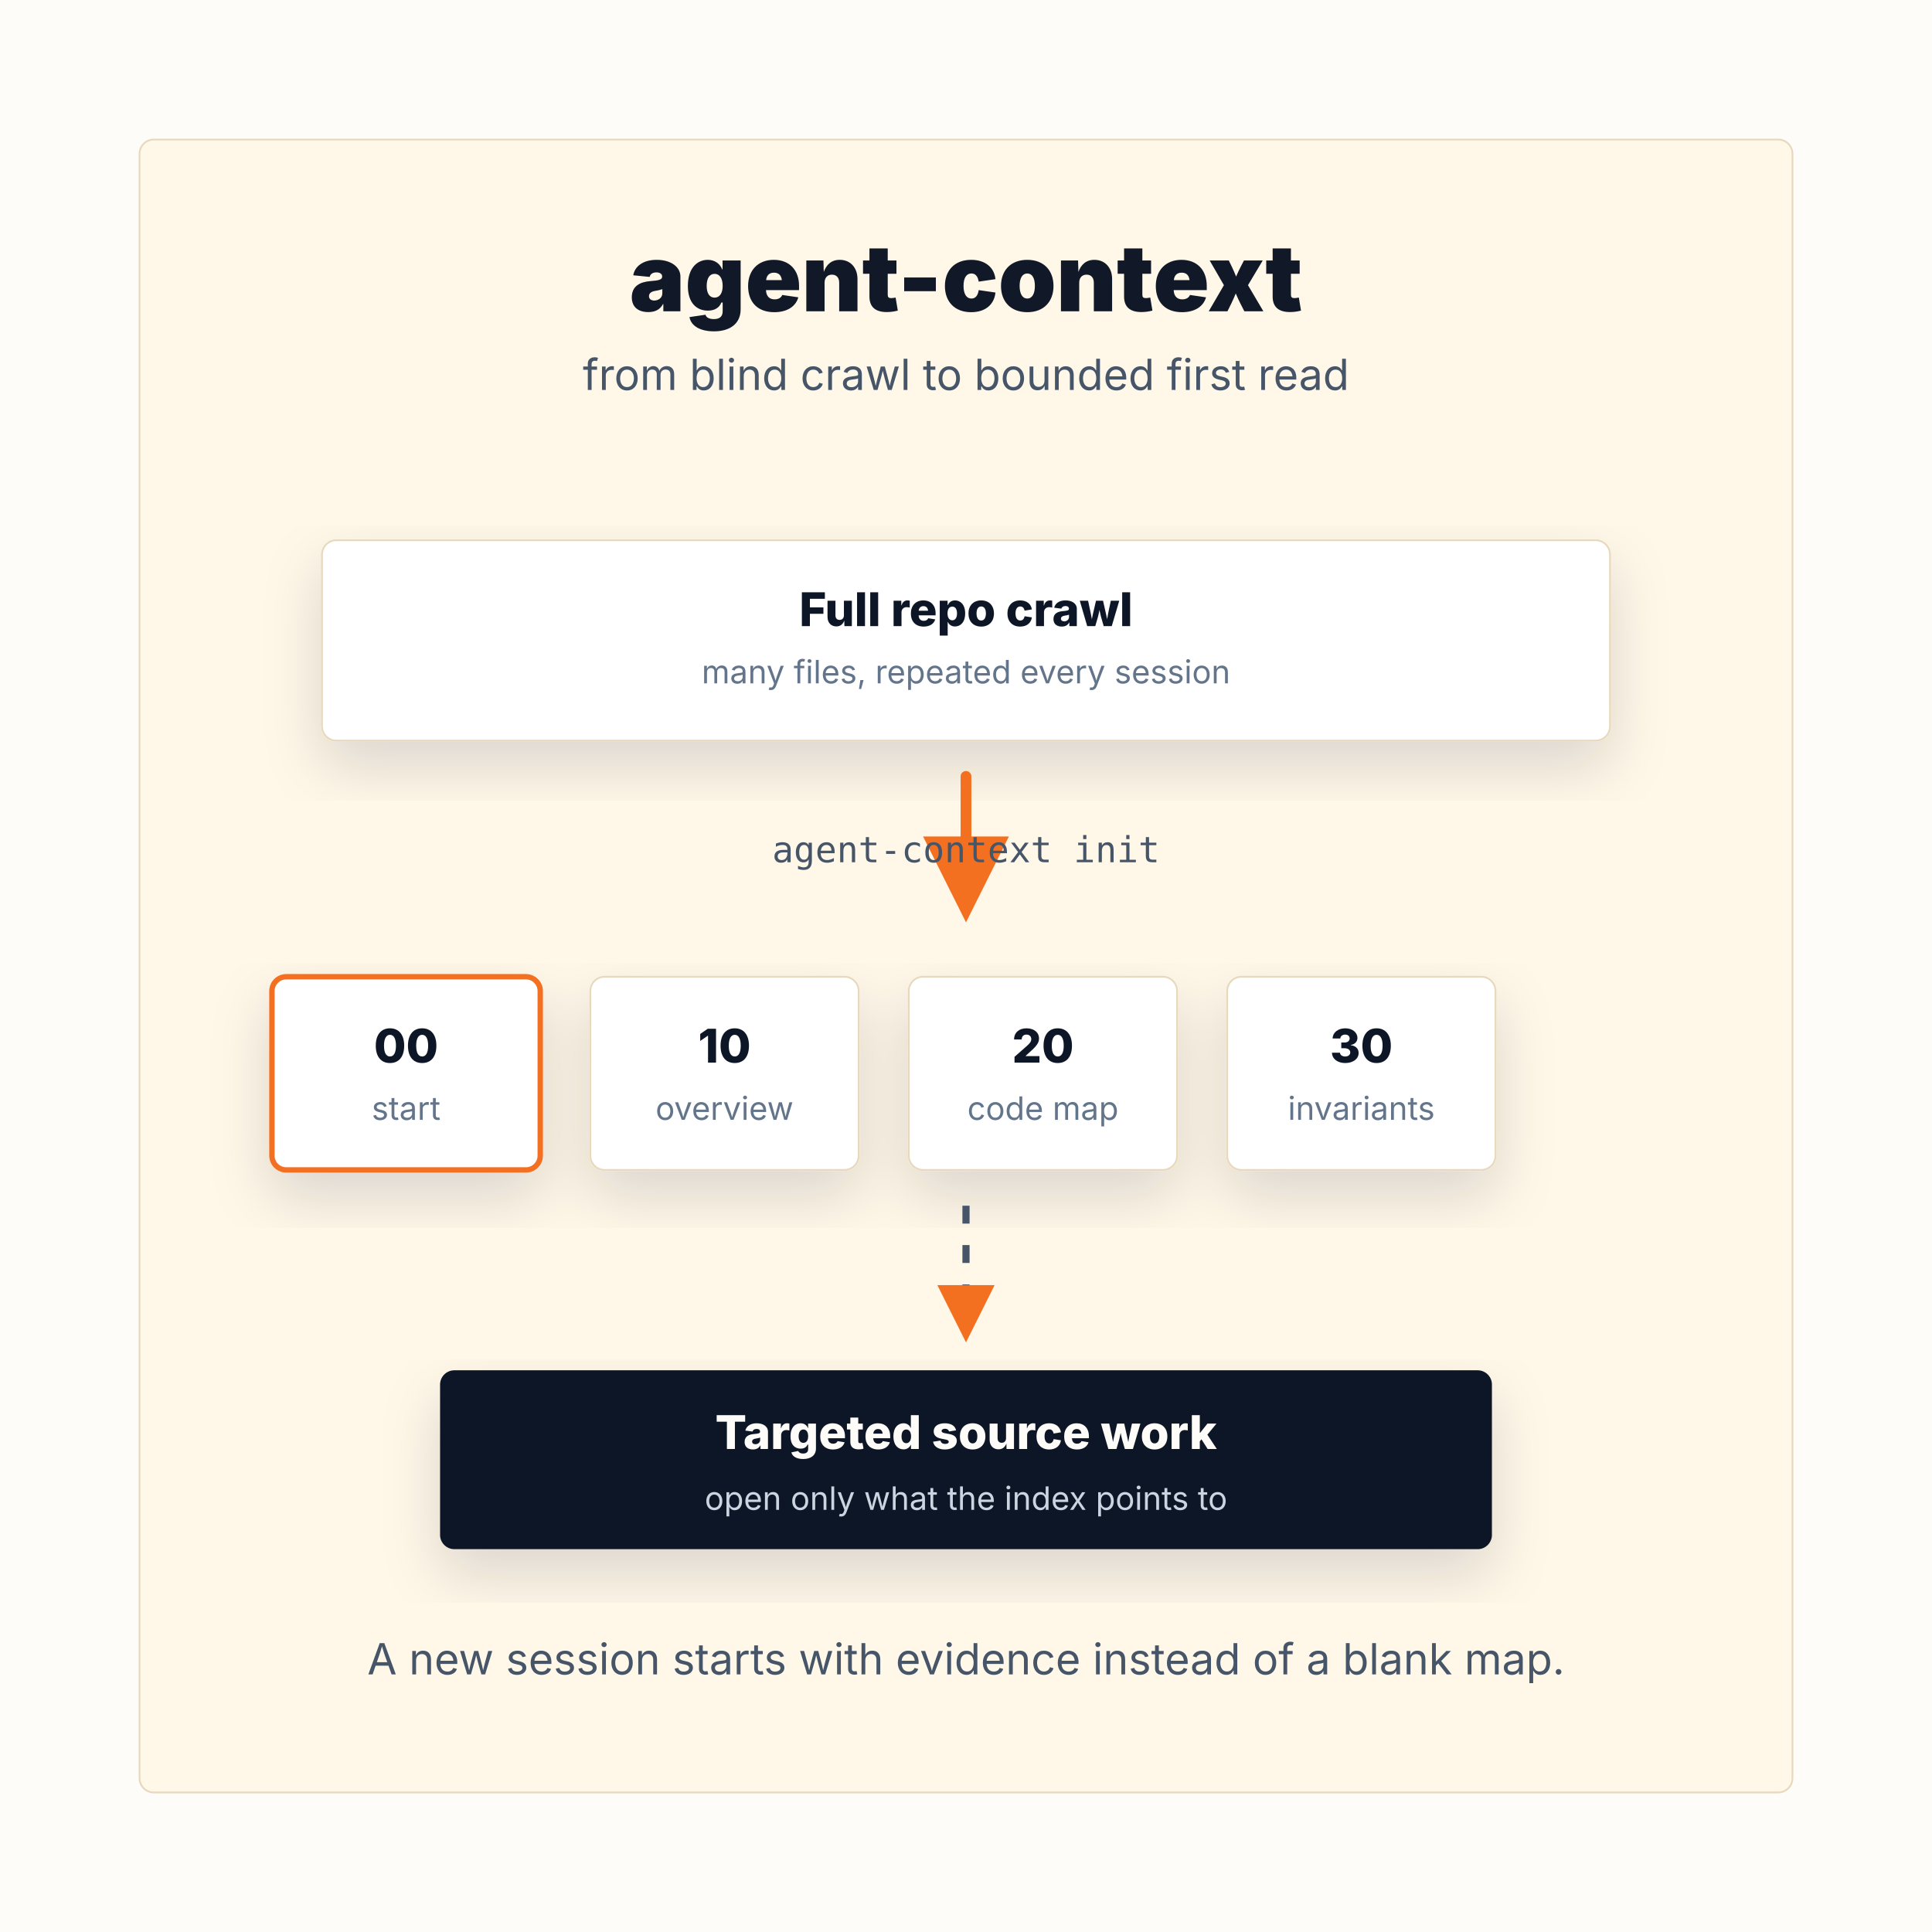
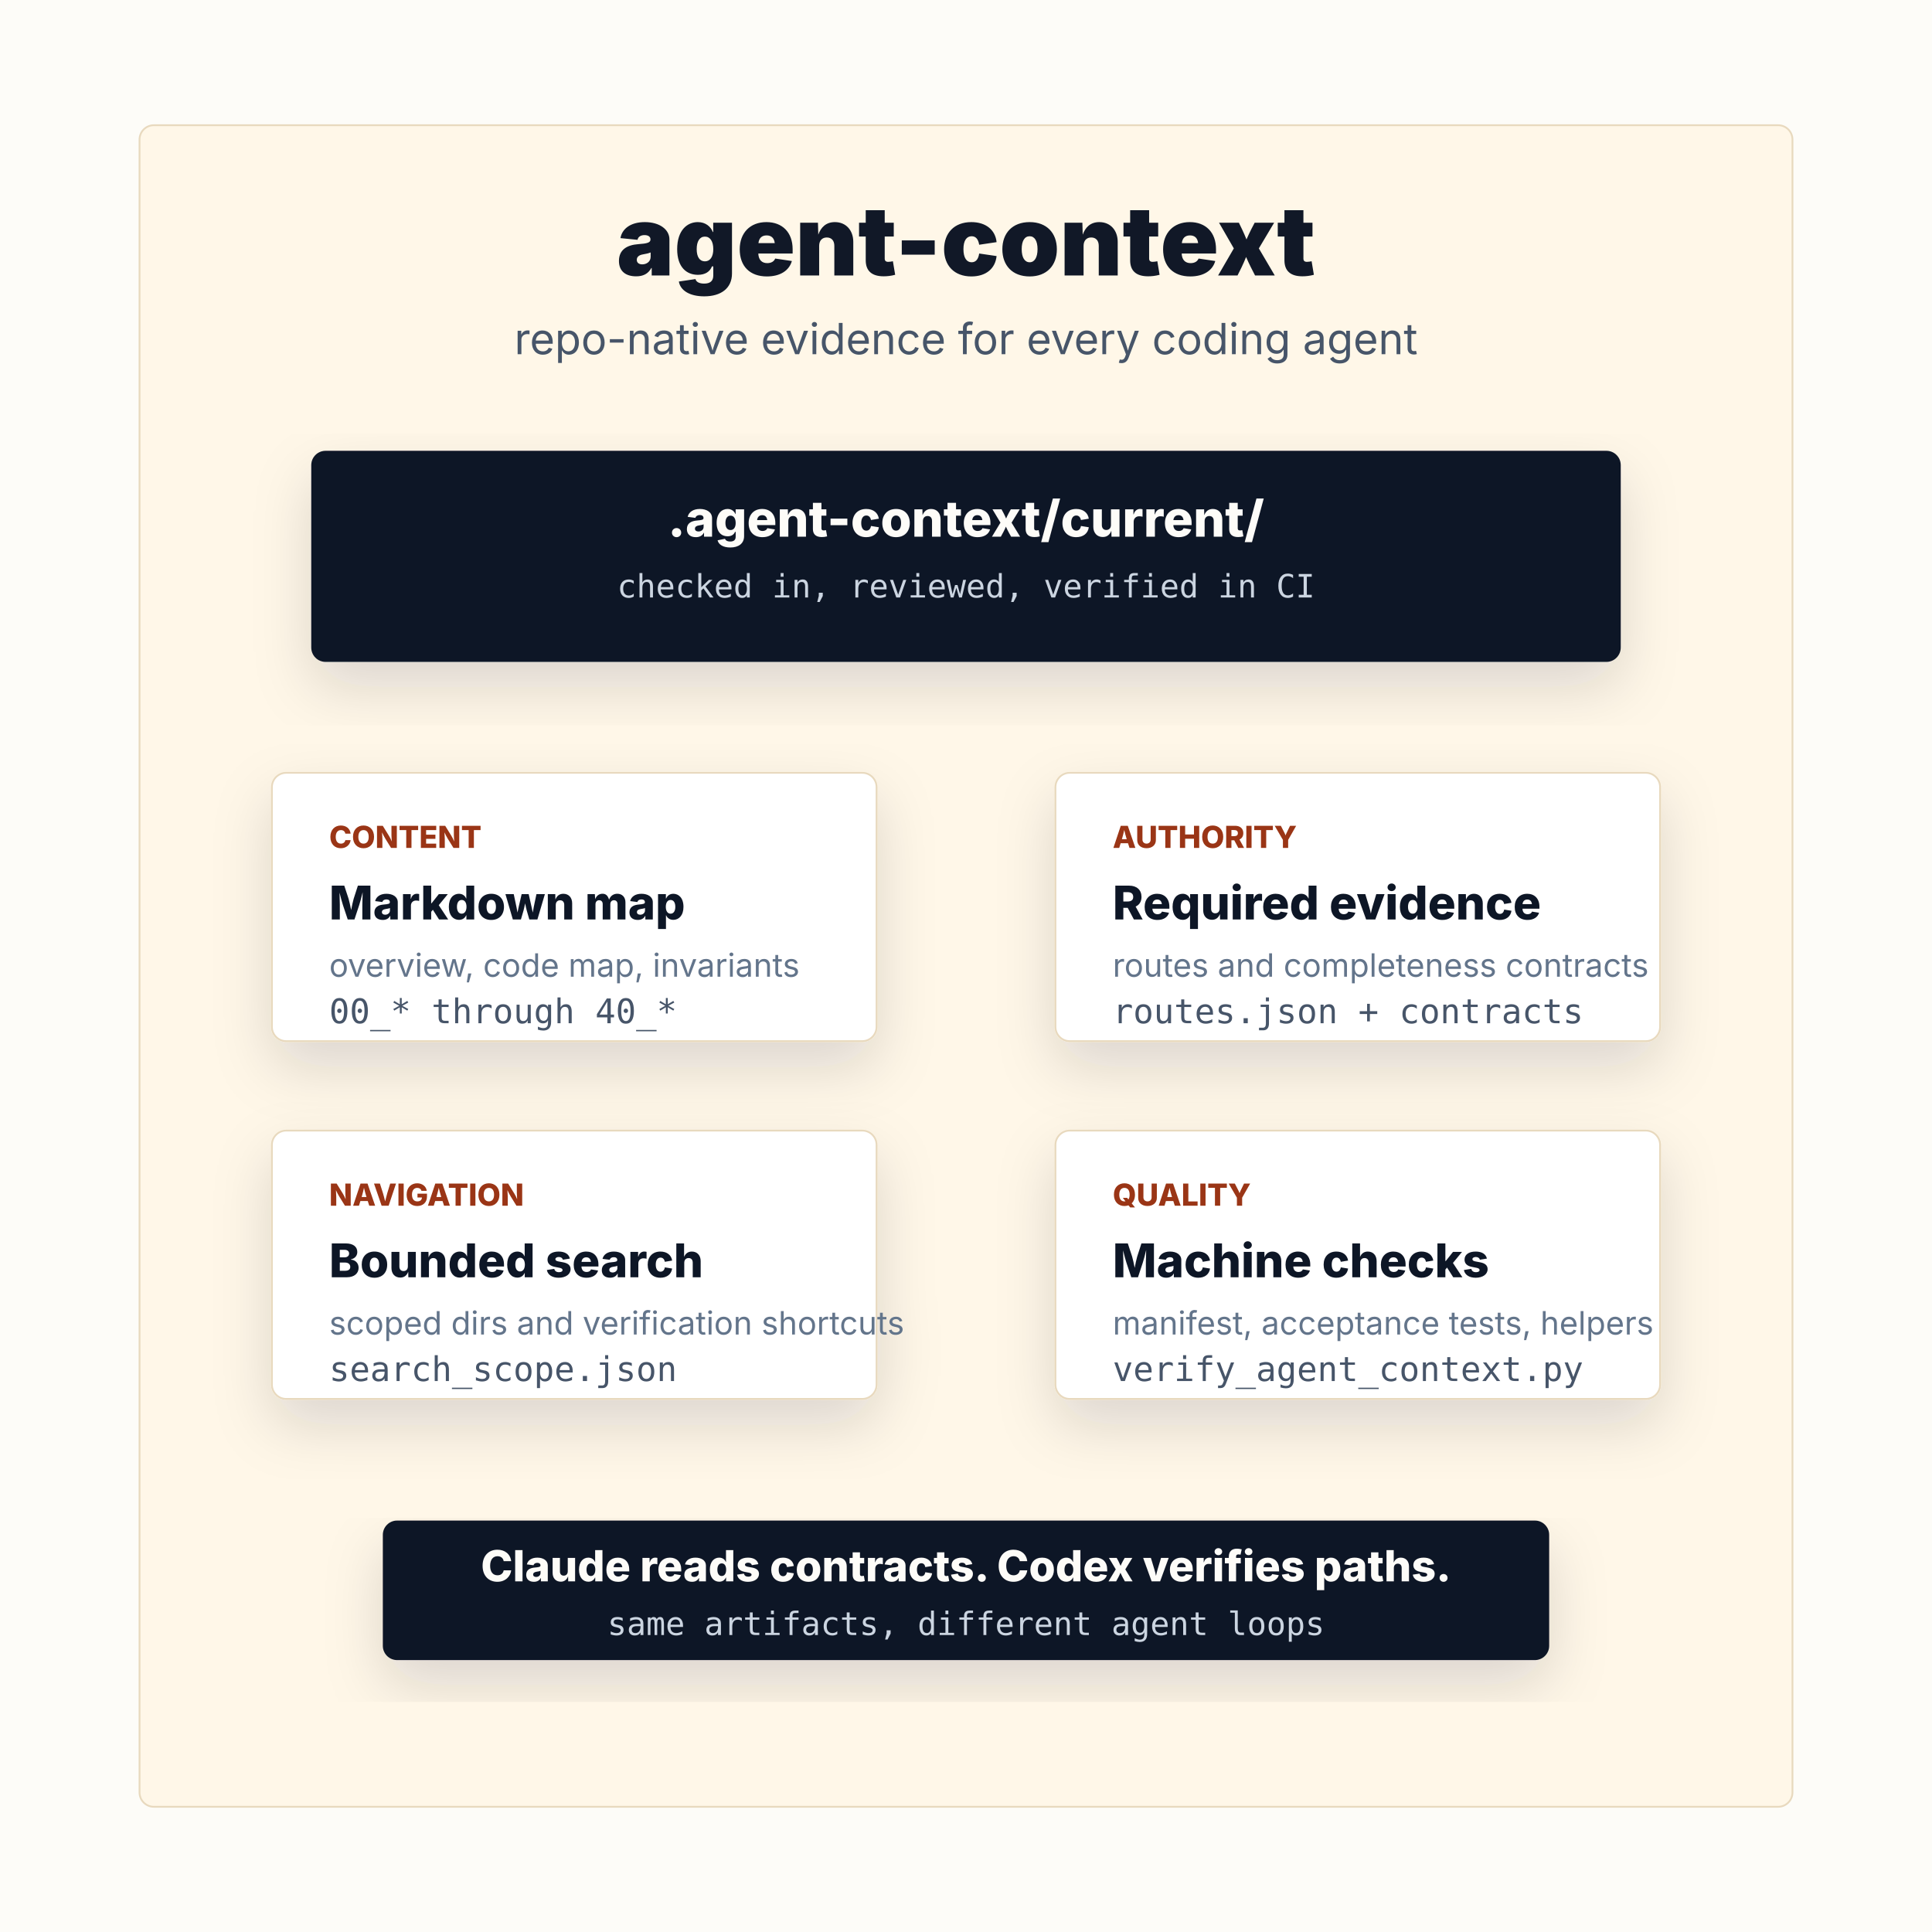
<svg xmlns="http://www.w3.org/2000/svg" width="1080" height="1080" viewBox="0 0 1080 1080" role="img" aria-labelledby="title desc">
  <defs>
    <filter id="shadow" x="-20%" y="-20%" width="140%" height="150%">
      <feDropShadow dx="0" dy="14" stdDeviation="16" flood-color="#111827" flood-opacity="0.14" />
    </filter>
-     <marker id="arrow" viewBox="0 0 10 10" refX="8" refY="5" markerWidth="8" markerHeight="8" orient="auto">
-       <path d="M0 0 L10 5 L0 10 Z" fill="#F37021" />
-     </marker>
    <style>
-       .h1 { font: 900 52px Inter, Arial, sans-serif; fill: #111827; }
+       .h1 { font: 900 54px Inter, Arial, sans-serif; fill: #111827; }
      .body { font: 24px Inter, Arial, sans-serif; fill: #475569; }
      .label { font: 800 26px Inter, Arial, sans-serif; fill: #111827; }
      .small { font: 18px Inter, Arial, sans-serif; fill: #64748B; }
-       .mono { font: 20px ui-monospace, SFMono-Regular, Menlo, monospace; fill: #475569; }
+       .mono { font: 19px ui-monospace, SFMono-Regular, Menlo, monospace; fill: #475569; }
+       .monoDark { font: 18px ui-monospace, SFMono-Regular, Menlo, monospace; fill: #CBD5E1; }
+       .tag { font: 800 17px Inter, Arial, sans-serif; fill: #9A3412; }
    </style>
  </defs>
  <rect width="1080" height="1080" fill="#FDFCF8" />
-   <rect x="78" y="78" width="924" height="924" rx="8" fill="#FFF7E8" stroke="#E8D9BE" />
-   <text class="h1" x="540" y="174" text-anchor="middle">agent-context</text>
-   <text class="body" x="540" y="218" text-anchor="middle">from blind crawl to bounded first read</text>
+   <rect x="78" y="70" width="924" height="940" rx="8" fill="#FFF7E8" stroke="#E8D9BE" />
+   <text class="h1" x="540" y="154" text-anchor="middle">agent-context</text>
+   <text class="body" x="540" y="198" text-anchor="middle">repo-native evidence for every coding agent</text>
  <g filter="url(#shadow)">
-     <rect x="180" y="302" width="720" height="112" rx="8" fill="#FFFFFF" stroke="#E8D9BE" />
-     <text class="label" x="540" y="350" text-anchor="middle">Full repo crawl</text>
-     <text class="small" x="540" y="382" text-anchor="middle">many files, repeated every session</text>
+     <rect x="174" y="252" width="732" height="118" rx="8" fill="#111827" />
+     <text x="540" y="300" text-anchor="middle" font-family="Inter, Arial, sans-serif" font-size="28" font-weight="800" fill="#FDFCF8">.agent-context/current/</text>
+     <text x="540" y="334" text-anchor="middle" font-family="ui-monospace, SFMono-Regular, Menlo, monospace" font-size="18" fill="#CBD5E1">checked in, reviewed, verified in CI</text>
  </g>
-   <path d="M540 434 L540 506" stroke="#F37021" stroke-width="6" stroke-linecap="round" marker-end="url(#arrow)" />
-   <text class="mono" x="540" y="482" text-anchor="middle" fill="#9A3412">agent-context init</text>
  <g filter="url(#shadow)">
-     <rect x="152" y="546" width="150" height="108" rx="8" fill="#FFFFFF" stroke="#F37021" stroke-width="3" />
-     <rect x="330" y="546" width="150" height="108" rx="8" fill="#FFFFFF" stroke="#E8D9BE" />
-     <rect x="508" y="546" width="150" height="108" rx="8" fill="#FFFFFF" stroke="#E8D9BE" />
-     <rect x="686" y="546" width="150" height="108" rx="8" fill="#FFFFFF" stroke="#E8D9BE" />
-     <text class="label" x="227" y="594" text-anchor="middle">00</text>
-     <text class="small" x="227" y="626" text-anchor="middle">start</text>
-     <text class="label" x="405" y="594" text-anchor="middle">10</text>
-     <text class="small" x="405" y="626" text-anchor="middle">overview</text>
-     <text class="label" x="583" y="594" text-anchor="middle">20</text>
-     <text class="small" x="583" y="626" text-anchor="middle">code map</text>
-     <text class="label" x="761" y="594" text-anchor="middle">30</text>
-     <text class="small" x="761" y="626" text-anchor="middle">invariants</text>
+     <rect x="152" y="432" width="338" height="150" rx="8" fill="#FFFFFF" stroke="#E8D9BE" />
+     <text class="tag" x="184" y="474">CONTENT</text>
+     <text class="label" x="184" y="514">Markdown map</text>
+     <text class="small" x="184" y="546">overview, code map, invariants</text>
+     <text class="mono" x="184" y="572">00_* through 40_*</text>
  </g>
-   <path d="M540 674 L540 744" stroke="#475569" stroke-width="4" stroke-dasharray="10 12" marker-end="url(#arrow)" />
  <g filter="url(#shadow)">
-     <rect x="246" y="766" width="588" height="100" rx="8" fill="#111827" />
-     <text x="540" y="810" text-anchor="middle" font-family="Inter, Arial, sans-serif" font-size="26" font-weight="800" fill="#FDFCF8">Targeted source work</text>
-     <text x="540" y="844" text-anchor="middle" font-family="Inter, Arial, sans-serif" font-size="18" fill="#CBD5E1">open only what the index points to</text>
+     <rect x="590" y="432" width="338" height="150" rx="8" fill="#FFFFFF" stroke="#E8D9BE" />
+     <text class="tag" x="622" y="474">AUTHORITY</text>
+     <text class="label" x="622" y="514">Required evidence</text>
+     <text class="small" x="622" y="546">routes and completeness contracts</text>
+     <text class="mono" x="622" y="572">routes.json + contracts</text>
  </g>
-   <text class="body" x="540" y="936" text-anchor="middle">A new session starts with evidence instead of a blank map.</text>
+   <g filter="url(#shadow)">
+     <rect x="152" y="632" width="338" height="150" rx="8" fill="#FFFFFF" stroke="#E8D9BE" />
+     <text class="tag" x="184" y="674">NAVIGATION</text>
+     <text class="label" x="184" y="714">Bounded search</text>
+     <text class="small" x="184" y="746">scoped dirs and verification shortcuts</text>
+     <text class="mono" x="184" y="772">search_scope.json</text>
+   </g>
+   <g filter="url(#shadow)">
+     <rect x="590" y="632" width="338" height="150" rx="8" fill="#FFFFFF" stroke="#E8D9BE" />
+     <text class="tag" x="622" y="674">QUALITY</text>
+     <text class="label" x="622" y="714">Machine checks</text>
+     <text class="small" x="622" y="746">manifest, acceptance tests, helpers</text>
+     <text class="mono" x="622" y="772">verify_agent_context.py</text>
+   </g>
+   <g filter="url(#shadow)">
+     <rect x="214" y="850" width="652" height="78" rx="8" fill="#111827" />
+     <text x="540" y="884" text-anchor="middle" font-family="Inter, Arial, sans-serif" font-size="24" font-weight="800" fill="#FDFCF8">Claude reads contracts. Codex verifies paths.</text>
+     <text class="monoDark" x="540" y="914" text-anchor="middle">same artifacts, different agent loops</text>
+   </g>
</svg>
